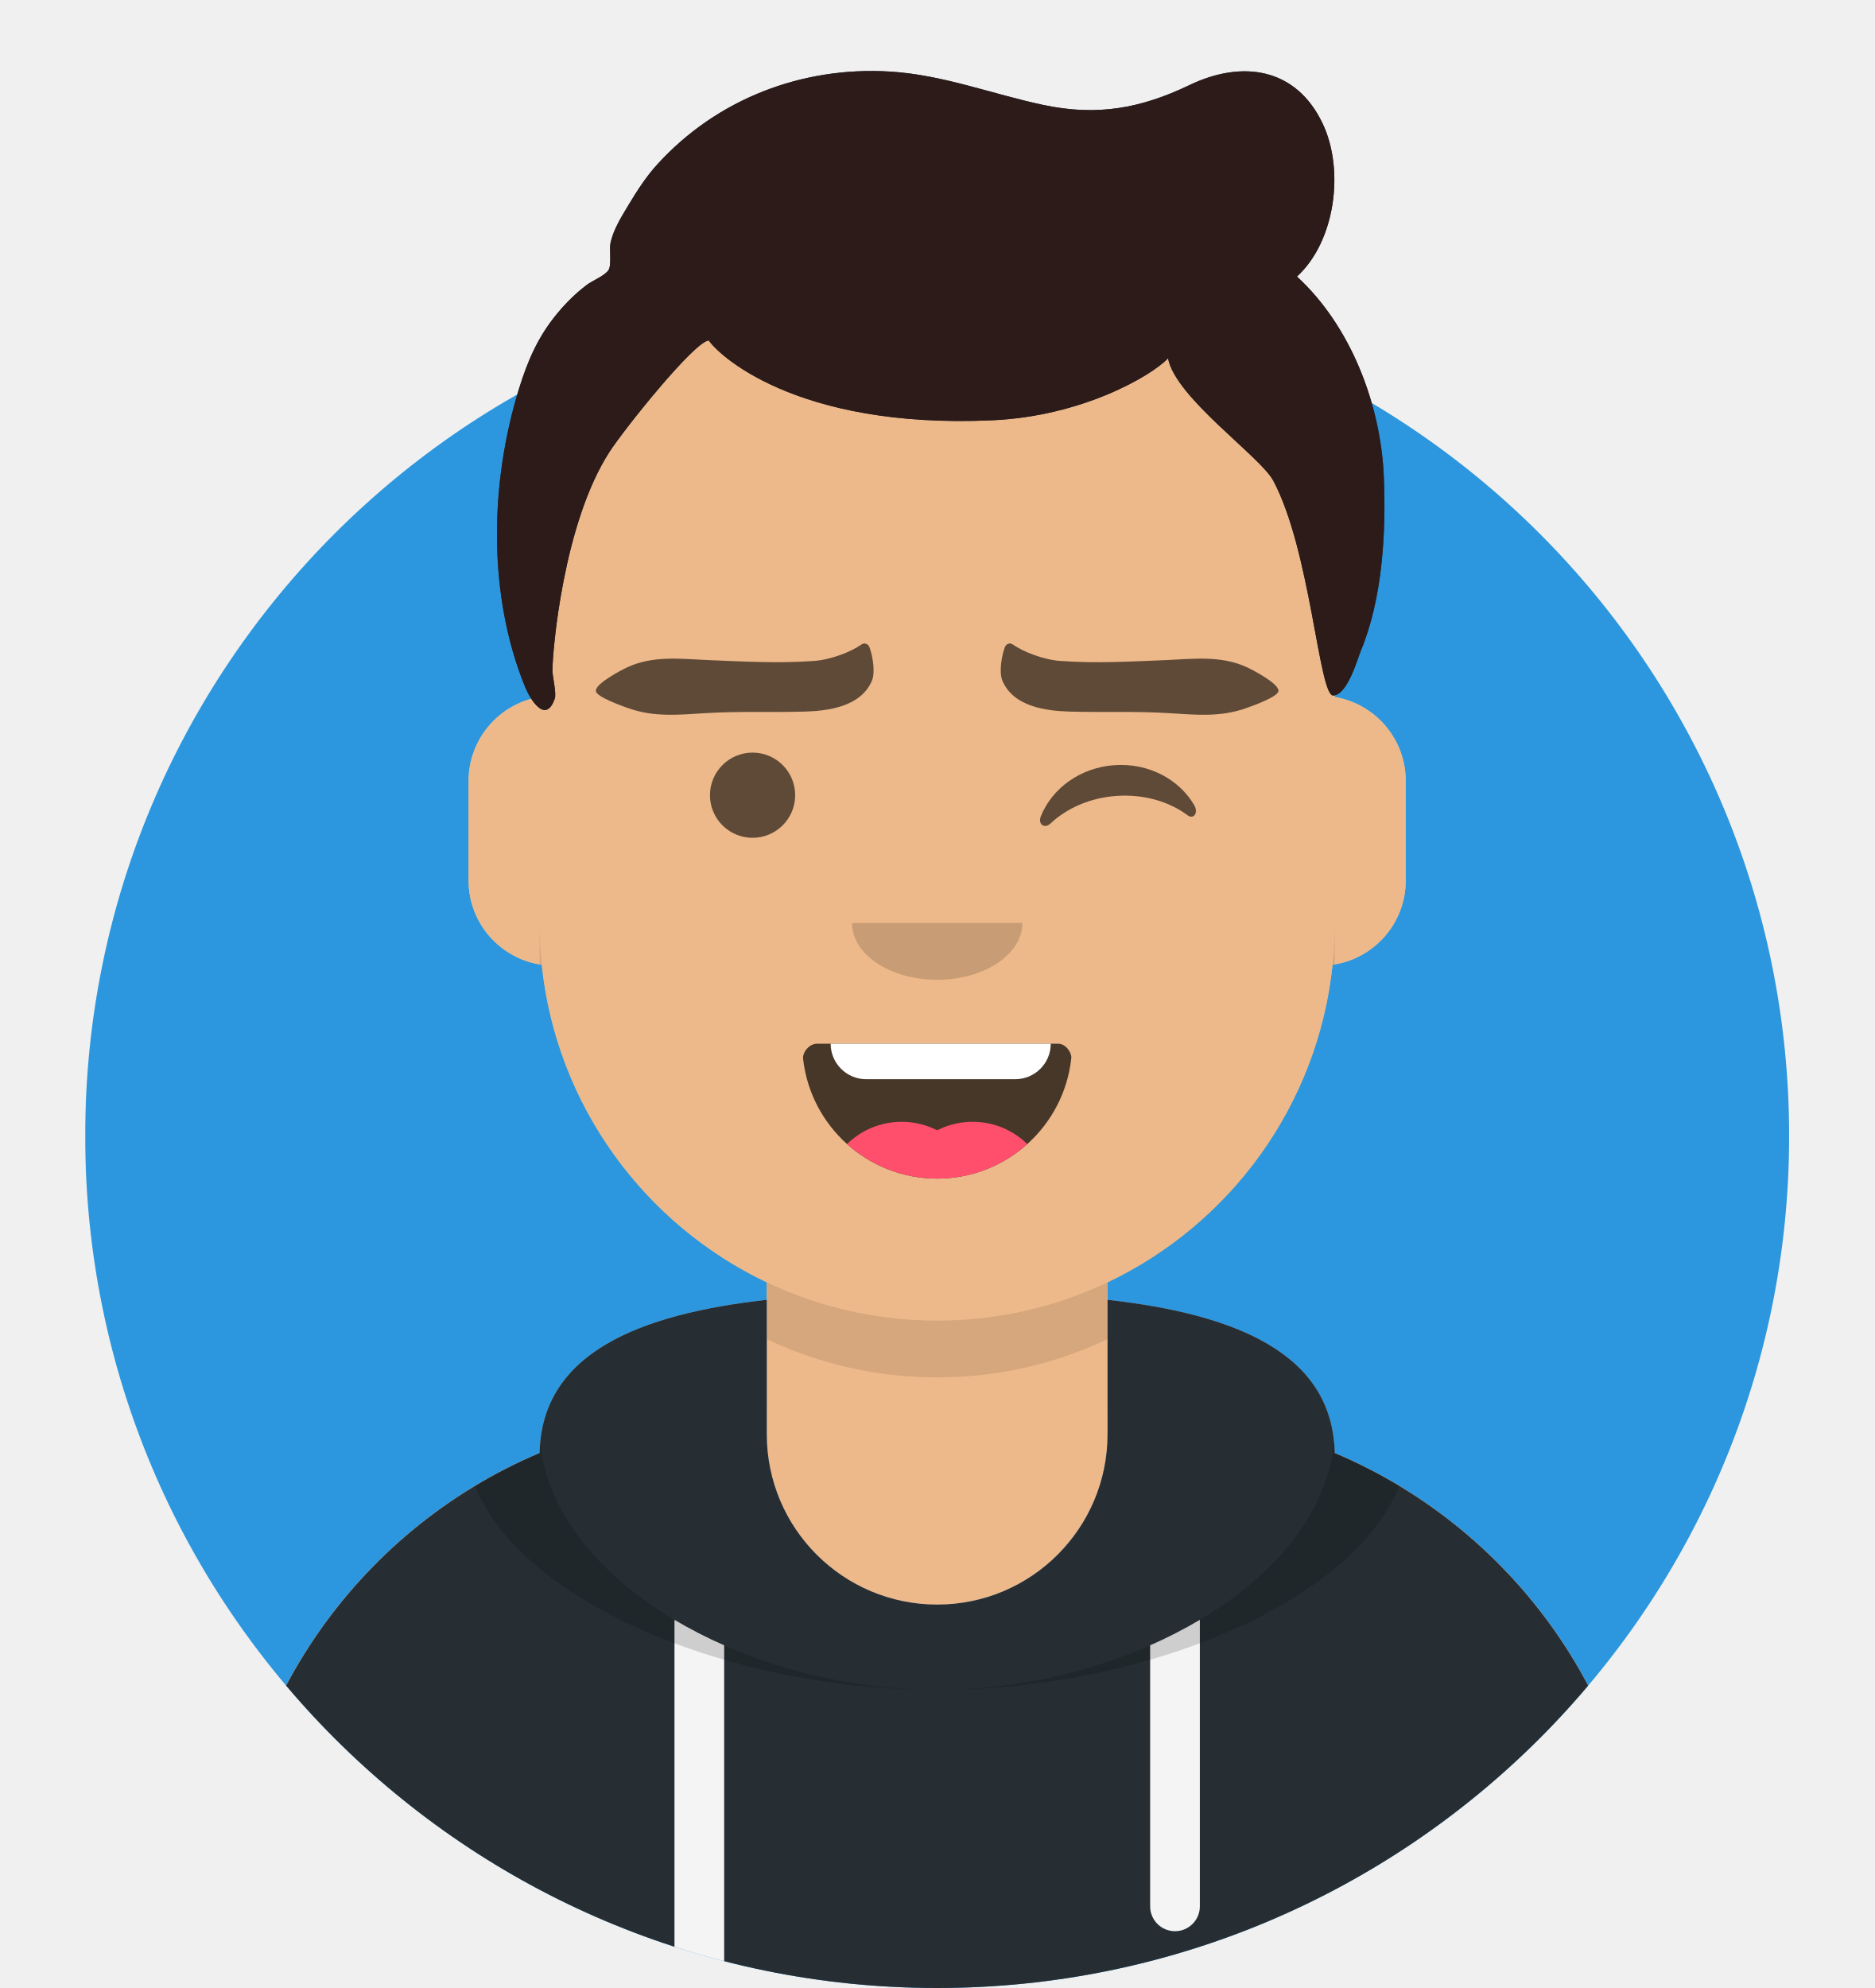
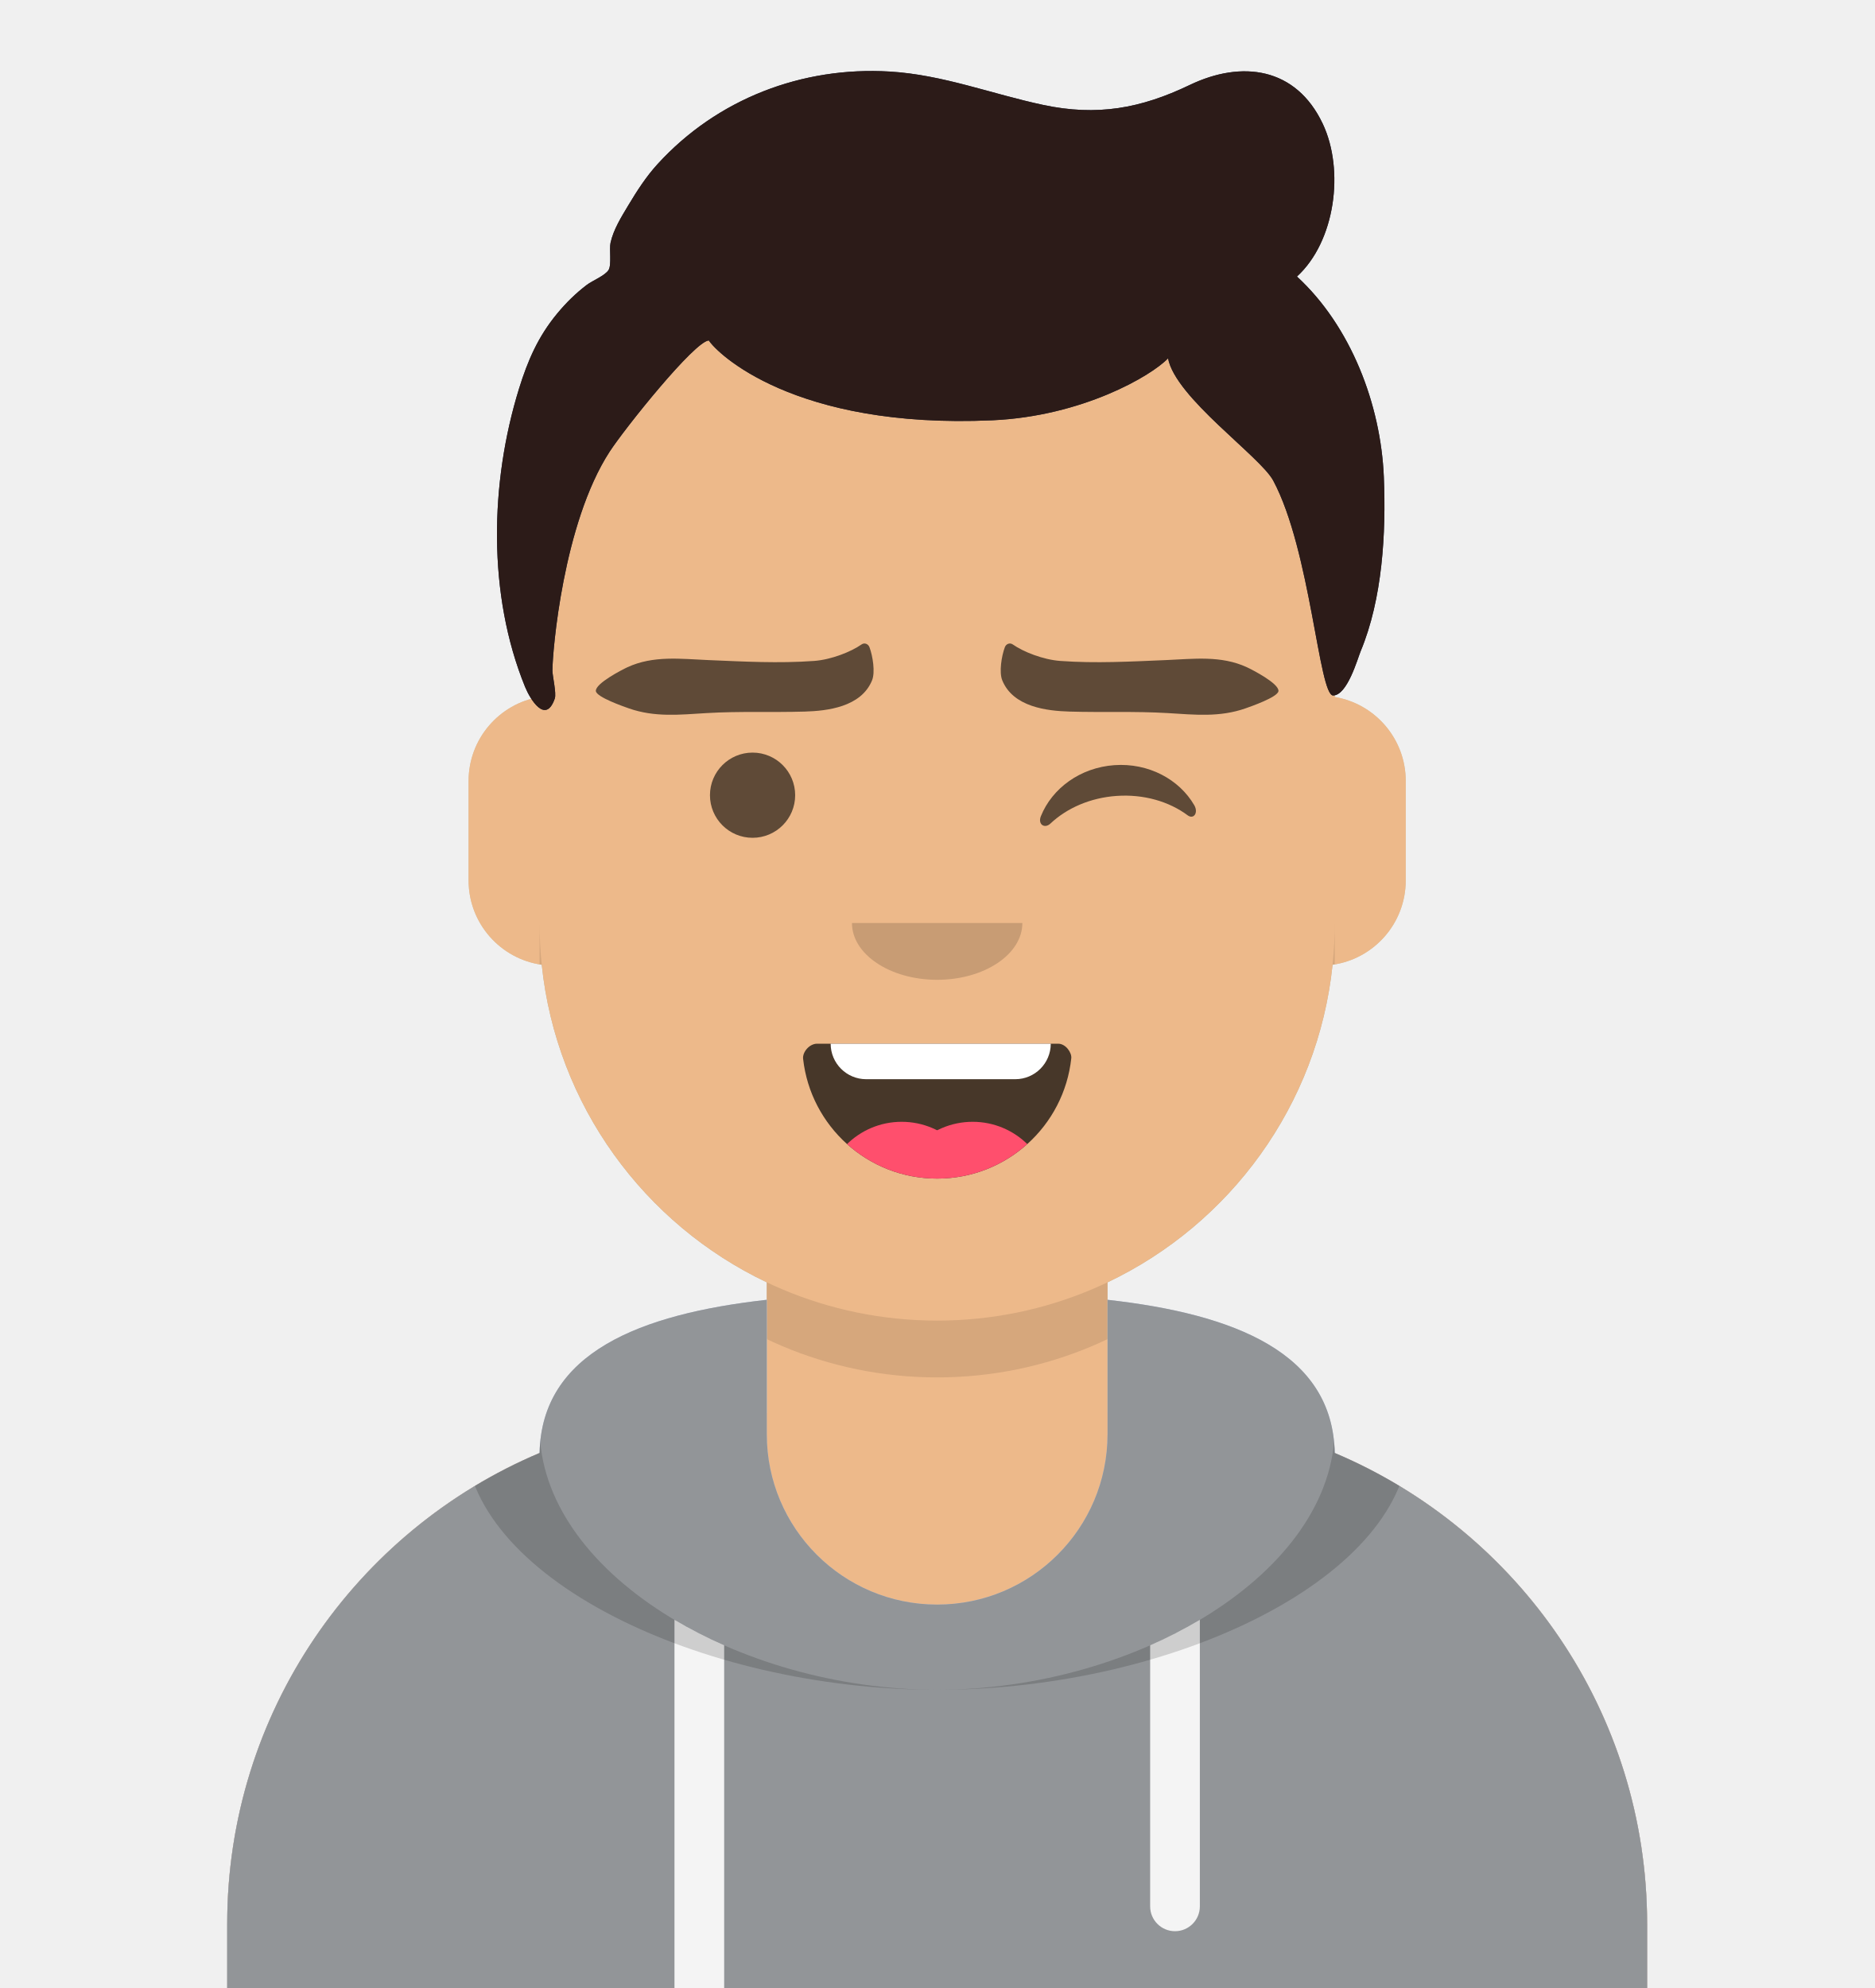
- <svg xmlns="http://www.w3.org/2000/svg" xmlns:xlink="http://www.w3.org/1999/xlink" width="264px" height="280px" viewBox="0 0 264 280" version="1.1">
+ <svg xmlns="http://www.w3.org/2000/svg" xmlns:xlink="http://www.w3.org/1999/xlink" width="264" height="280">
  <defs>
-     <circle id="path-1" cx="120" cy="120" r="120" />
-     <path d="M12,160 C12,226.274 65.726,280 132,280 C198.274,280 252,226.274 252,160 L264,160 L264,-1.42108547e-14 L-3.19744231e-14,-1.42108547e-14 L-3.19744231e-14,160 L12,160 Z" id="path-3" />
-     <path d="M124,144.611 L124,163 L128,163 L128,163 C167.765,163 200,195.235 200,235 L200,244 L0,244 L0,235 C-4.86974701e-15,195.235 32.235,163 72,163 L72,163 L76,163 L76,144.611 C58.763,136.422 46.372,119.687 44.305,99.881 C38.48,99.058 34,94.052 34,88 L34,74 C34,68.054 38.325,63.118 44,62.166 L44,56 L44,56 C44,25.072 69.072,5.68137151e-15 100,0 L100,0 L100,0 C130.928,-5.68137151e-15 156,25.072 156,56 L156,62.166 C161.675,63.118 166,68.054 166,74 L166,88 C166,94.052 161.52,99.058 155.695,99.881 C153.628,119.687 141.237,136.422 124,144.611 Z" id="path-5" />
+     <path d="M124 144.611V163h4c39.765 0 72 32.235 72 72v9H0v-9c0-39.765 32.235-72 72-72h4v-18.389c-17.237-8.189-29.628-24.924-31.695-44.73C38.48 99.058 34 94.052 34 88V74c0-5.946 4.325-10.882 10-11.834V56c0-30.928 25.072-56 56-56s56 25.072 56 56v6.166c5.675.952 10 5.888 10 11.834v14c0 6.052-4.48 11.058-10.305 11.881-2.067 19.806-14.458 36.541-31.695 44.73Z" id="a" />
  </defs>
-   <g id="Avataaar" stroke="none" stroke-width="1" fill="none" fill-rule="evenodd">
-     <g transform="translate(-825, -1100)" id="Avataaar/Circle">
-       <g transform="translate(825, 1100)">
-         <g id="Circle" stroke-width="1" fill-rule="evenodd" transform="translate(12, 40)">
-           <mask id="mask-2" fill="white">
-             <use xlink:href="#path-1" />
+   <g fill="none" fill-rule="evenodd">
+     <g mask="url(#react-mask-5)">
+       <g transform="translate(32 36)">
+         <mask id="b" fill="#fff">
+           <use xlink:href="#a" />
+         </mask>
+         <use fill="#D0C6AC" xlink:href="#a" />
+         <g mask="url(#b)" fill="#EDB98A">
+           <path d="M0 0h264v280H0z" />
+         </g>
+         <path d="M156 79v23c0 30.928-25.072 56-56 56s-56-25.072-56-56V79v15c0 30.928 25.072 56 56 56s56-25.072 56-56V79Z" fill-opacity=".1" fill="#000" mask="url(#b)" />
+       </g>
+       <g transform="translate(0 170)">
+         <defs>
+           <path d="M108 13.07c-17.919 2.006-31.72 7.482-31.996 21.575C50.146 45.568 32 71.165 32 100.999V110h200v-9c0-29.835-18.146-55.432-44.004-66.355-.276-14.093-14.077-19.57-31.996-21.574V32c0 13.255-10.745 24-24 24s-24-10.745-24-24V13.07Z" id="c" />
+         </defs>
+         <mask id="d" fill="#fff">
+           <use xlink:href="#c" />
+         </mask>
+         <use fill="#B7C1DB" xlink:href="#c" />
+         <g mask="url(#d)" fill="#929598">
+           <path d="M0 0h264v110H0z" />
+         </g>
+         <path d="M102 61.74V110h-7V58.15a64.54 64.54 0 0 0 7 3.59Zm67-3.59V98.5a3.5 3.5 0 1 1-7 0V61.74a64.54 64.54 0 0 0 7-3.59Z" fill="#F4F4F4" mask="url(#d)" />
+         <path d="M90.96 12.724C75.91 15.571 65.5 21.243 65.5 32.308 65.5 52.02 98.538 68 132 68s66.5-15.98 66.5-35.692c0-11.065-10.41-16.737-25.46-19.584 9.085 3.35 14.96 8.982 14.96 18.353C188 51.469 160.179 68 132 68S76 51.469 76 31.077c0-9.37 5.875-15.003 14.96-18.353Z" fill-opacity=".16" fill="#000" mask="url(#d)" />
+       </g>
+       <g fill="#000">
+         <g transform="translate(78 134)">
+           <defs>
+             <path d="M35.118 15.128C36.176 24.62 44.226 32 54 32c9.804 0 17.874-7.426 18.892-16.96.082-.767-.775-2.04-1.85-2.04H37.088c-1.08 0-2.075 1.178-1.97 2.128Z" id="e" />
+           </defs>
+           <mask id="f" fill="#fff">
+             <use xlink:href="#e" />
          </mask>
-           <use id="Circle-Background" fill="#E6E6E6" xlink:href="#path-1" />
-           <g id="Color/Palette/Blue-01" mask="url(#mask-2)" fill="#2c97de">
-             <rect id="🖍Color" x="0" y="0" width="240" height="240" />
+           <use fill-opacity=".7" xlink:href="#e" />
+           <rect fill="#FFF" mask="url(#f)" x="39" y="2" width="31" height="16" rx="5" />
+           <g mask="url(#f)" fill="#FF4F6D">
+             <g transform="translate(38 24)">
+               <circle cx="11" cy="11" r="11" />
+               <circle cx="21" cy="11" r="11" />
+             </g>
          </g>
        </g>
-         <mask id="mask-4" fill="white">
-           <use xlink:href="#path-3" />
-         </mask>
-         <g id="Mask" />
-         <g id="Avataaar" stroke-width="1" fill-rule="evenodd" mask="url(#mask-4)">
-           <g id="Body" transform="translate(32, 36)">
-             <mask id="mask-6" fill="white">
-               <use xlink:href="#path-5" />
-             </mask>
-             <use fill="#D0C6AC" xlink:href="#path-5" />
-             <g id="Skin/👶🏽-03-Brown" mask="url(#mask-6)" fill="#EDB98A">
-               <g transform="translate(-32, 0)" id="Color">
-                 <rect x="0" y="0" width="264" height="244" />
-               </g>
-             </g>
-             <path d="M156,79 L156,102 C156,132.928 130.928,158 100,158 C69.072,158 44,132.928 44,102 L44,79 L44,94 C44,124.928 69.072,150 100,150 C130.928,150 156,124.928 156,94 L156,79 Z" id="Neck-Shadow" fill-opacity="0.1" fill="#000000" mask="url(#mask-6)" />
-           </g>
-           <g id="Clothing/Hoodie" transform="translate(0, 170)">
-             <defs>
-               <path d="M108,13.071 C90.081,15.076 76.28,20.552 76.004,34.645 C50.146,45.568 32,71.165 32,100.999 L32,100.999 L32,110 L232,110 L232,100.999 C232,71.165 213.854,45.568 187.996,34.645 C187.72,20.552 173.919,15.076 156,13.071 L156,32 L156,32 C156,45.255 145.255,56 132,56 L132,56 C118.745,56 108,45.255 108,32 L108,13.071 Z" id="react-path-165" />
-             </defs>
-             <mask id="react-mask-166" fill="white">
-               <use xlink:href="#react-path-165" />
-             </mask>
-             <use id="Hoodie" fill="#B7C1DB" fill-rule="evenodd" xlink:href="#react-path-165" />
-             <g id="Color/Palette/Gray-01" mask="url(#react-mask-166)" fill-rule="evenodd" fill="#262E33">
-               <rect id="🖍Color" x="0" y="0" width="264" height="110" />
-             </g>
-             <path d="M102,61.739 L102,110 L95,110 L95,58.15 C97.204,59.46 99.547,60.661 102,61.739 Z M169,58.15 L169,98.5 C169,100.433 167.433,102 165.5,102 C163.567,102 162,100.433 162,98.5 L162,61.739 C164.453,60.661 166.796,59.46 169,58.15 Z" id="Straps" fill="#F4F4F4" fill-rule="evenodd" mask="url(#react-mask-166)" />
-             <path d="M90.96,12.724 C75.909,15.571 65.5,21.243 65.5,32.308 C65.5,52.02 98.538,68 132,68 C165.462,68 198.5,52.02 198.5,32.308 C198.5,21.243 188.091,15.571 173.04,12.724 C182.125,16.074 188,21.706 188,31.077 C188,51.469 160.179,68 132,68 C103.821,68 76,51.469 76,31.077 C76,21.706 81.875,16.074 90.96,12.724 Z" id="Shadow" fill-opacity="0.16" fill="#000000" fill-rule="evenodd" mask="url(#react-mask-166)" />
-           </g>
-           <g id="Face" transform="translate(76, 82)" fill="#000000">
-             <g id="Mouth/Smile" transform="translate(2, 52)">
-               <defs>
-                 <path d="M35.118,15.128 C36.176,24.62 44.226,32 54,32 C63.804,32 71.874,24.574 72.892,15.04 C72.974,14.273 72.117,13 71.043,13 C56.149,13 44.738,13 37.087,13 C36.007,13 35.012,14.178 35.118,15.128 Z" id="react-path-185" />
-               </defs>
-               <mask id="react-mask-186" fill="white">
-                 <use xlink:href="#react-path-185" />
-               </mask>
-               <use id="Mouth" fill-opacity="0.7" fill="#000000" fill-rule="evenodd" xlink:href="#react-path-185" />
-               <rect id="Teeth" fill="#FFFFFF" fill-rule="evenodd" mask="url(#react-mask-186)" x="39" y="2" width="31" height="16" rx="5" />
-               <g id="Tongue" stroke-width="1" fill-rule="evenodd" mask="url(#react-mask-186)" fill="#FF4F6D">
-                 <g transform="translate(38, 24)">
-                   <circle cx="11" cy="11" r="11" />
-                   <circle cx="21" cy="11" r="11" />
-                 </g>
-               </g>
-             </g>
-             <g id="Nose/Default" transform="translate(28, 40)" fill-opacity="0.16">
-               <path d="M16,8 C16,12.418 21.373,16 28,16 L28,16 C34.627,16 40,12.418 40,8" id="Nose" />
-             </g>
-             <g id="Eyes/Wink-😉" transform="translate(0, 8)" fill-opacity="0.6">
-               <circle id="Eye" cx="30" cy="22" r="6" />
-               <path d="M70.412,24.205 C72.259,20.406 76.417,17.758 81.25,17.758 C86.066,17.758 90.211,20.387 92.068,24.165 C92.619,25.287 91.834,26.205 91.043,25.525 C88.592,23.417 85.111,22.101 81.25,22.101 C77.509,22.101 74.126,23.336 71.69,25.329 C70.799,26.058 69.872,25.316 70.412,24.205 Z" id="Winky-Wink" transform="translate(81.25223, 21.75758) rotate(-4) translate(-81.25223, -21.75758) " />
-             </g>
-             <g id="Eyebrow/Natural/Flat-Natural" fill-opacity="0.6">
-               <path d="M38.569,10.702 C33.587,11.238 28.655,11.134 23.656,11.101 C19.823,11.076 15.92,10.689 12.325,12.509 C11.636,12.857 7.877,14.945 8.003,16.011 C8.104,16.863 12.013,18.064 12.717,18.284 C16.428,19.445 19.924,18.928 23.687,18.57 C28.302,18.132 32.914,18.175 37.532,17.874 C40.642,17.672 45.422,16.977 46.829,13.148 C47.253,11.995 46.815,9.734 46.307,8.506 C46.105,8.018 45.563,7.85 45.169,8.149 C43.756,9.222 40.985,10.443 38.569,10.702" id="Fill-10" transform="translate(27.5, 13.5) rotate(2) translate(-27.5, -13.5) " />
-               <path d="M95.569,10.702 C90.587,11.238 85.655,11.134 80.656,11.101 C76.823,11.076 72.92,10.689 69.325,12.509 C68.636,12.857 64.877,14.945 65.003,16.011 C65.104,16.863 69.013,18.064 69.717,18.284 C73.428,19.445 76.924,18.928 80.687,18.57 C85.302,18.132 89.914,18.175 94.532,17.874 C97.642,17.672 102.422,16.977 103.829,13.148 C104.253,11.995 103.815,9.734 103.307,8.506 C103.105,8.018 102.563,7.85 102.169,8.149 C100.756,9.222 97.985,10.443 95.569,10.702" id="Fill-10" transform="translate(84.5, 13.5) scale(-1, 1) rotate(2) translate(-84.5, -13.5) " />
-             </g>
-           </g>
-           <g id="Top" stroke-width="1" fill-rule="evenodd">
-             <defs>
-               <rect id="react-path-137" x="0" y="0" width="264" height="280" />
-               <path d="M183.68,38.949 C189.086,33.999 190.387,23.962 187.318,17.449 C183.549,9.454 175.901,8.452 168.572,11.969 C161.664,15.284 155.515,16.388 147.95,14.782 C140.692,13.241 133.806,10.523 126.303,10.076 C113.978,9.343 102.003,13.915 93.603,23.129 C92,24.887 90.709,26.897 89.488,28.934 C88.512,30.564 87.411,32.313 86.995,34.192 C86.797,35.086 87.165,37.29 86.72,38.022 C86.239,38.812 84.424,39.537 83.651,40.124 C82.084,41.313 80.727,42.654 79.471,44.171 C76.805,47.393 75.338,50.758 74.103,54.743 C70.001,67.988 69.653,83.741 74.957,96.747 C75.664,98.481 77.855,102.099 79.143,98.385 C79.398,97.651 78.809,95.191 78.81,94.45 C78.815,91.73 80.316,73.721 86.857,63.633 C88.986,60.349 98.83,48.052 100.841,47.954 C101.906,49.646 112.721,60.462 140.783,59.195 C153.445,58.623 163.183,52.934 165.521,50.468 C166.549,56.001 178.513,64.284 180.336,67.692 C185.603,77.538 186.771,97.996 188.781,97.957 C190.791,97.919 192.234,92.72 192.648,91.727 C195.72,84.352 196.243,75.095 195.915,67.168 C195.488,56.966 191.277,45.942 183.68,38.949 Z" id="react-path-136" />
-               <filter x="-0.8%" y="-2.0%" width="101.5%" height="108.0%" filterUnits="objectBoundingBox" id="react-filter-133">
-                 <feOffset dx="0" dy="2" in="SourceAlpha" result="shadowOffsetOuter1" />
-                 <feColorMatrix values="0 0 0 0 0   0 0 0 0 0   0 0 0 0 0  0 0 0 0.16 0" type="matrix" in="shadowOffsetOuter1" result="shadowMatrixOuter1" />
-                 <feMerge>
-                   <feMergeNode in="shadowMatrixOuter1" />
-                   <feMergeNode in="SourceGraphic" />
-                 </feMerge>
-               </filter>
-             </defs>
-             <mask id="react-mask-135" fill="white">
-               <use xlink:href="#react-path-137" />
-             </mask>
-             <g id="Mask" />
-             <g id="Top/Short-Hair/Short-Waved" mask="url(#react-mask-135)">
-               <g transform="translate(-1, 0)">
-                 <mask id="react-mask-134" fill="white">
-                   <use xlink:href="#react-path-136" />
-                 </mask>
-                 <use id="Short-Hair" stroke="none" fill="#28354B" fill-rule="evenodd" xlink:href="#react-path-136" />
-                 <g id="Skin/👶🏽-03-Brown" mask="url(#react-mask-134)" fill="#2C1B18">
-                   <g transform="translate(0, 0) " id="Color">
-                     <rect x="0" y="0" width="264" height="280" />
-                   </g>
-                 </g>
-               </g>
-             </g>
+         <path d="M120 130c0 4.418 5.373 8 12 8s12-3.582 12-8" fill-opacity=".16" />
+         <g transform="translate(76 90)" fill-opacity=".6">
+           <circle cx="30" cy="22" r="6" />
+           <path d="M70.61 24.955c1.577-3.918 5.54-6.85 10.36-7.188 4.805-.335 9.124 1.999 11.24 5.637.627 1.081-.091 2.052-.928 1.428-2.592-1.93-6.156-3-10.008-2.731-3.731.26-7.02 1.729-9.312 3.887-.838.789-1.814.113-1.352-1.033Z" />
+         </g>
+         <g fill-opacity=".6">
+           <path d="M114.66 93.09c-4.998.362-9.923.086-14.918-.122-3.83-.158-7.717-.681-11.374 1.012-.7.324-4.53 2.28-4.44 3.349.07.855 3.935 2.191 4.63 2.436 3.67 1.29 7.181.896 10.954.67 4.628-.278 9.236-.074 13.861-.214 3.116-.093 7.917-.62 9.457-4.398.464-1.137.105-3.413-.36-4.657-.185-.496-.72-.683-1.125-.397-1.45 1.023-4.261 2.146-6.685 2.321M149.34 93.09c4.998.362 9.923.086 14.918-.122 3.83-.158 7.717-.681 11.374 1.012.7.324 4.53 2.28 4.44 3.349-.07.855-3.935 2.191-4.63 2.436-3.67 1.29-7.181.896-10.954.67-4.628-.278-9.236-.074-13.861-.214-3.116-.093-7.917-.62-9.457-4.398-.464-1.137-.105-3.413.36-4.657.185-.496.72-.683 1.125-.397 1.45 1.023 4.261 2.146 6.685 2.321" />
+         </g>
+       </g>
+       <defs>
+         <path id="g" d="M0 0h264v280H0z" />
+         <path d="M183.68 38.949c5.406-4.95 6.707-14.987 3.638-21.5-3.769-7.995-11.417-8.997-18.746-5.48-6.908 3.315-13.057 4.419-20.622 2.813-7.258-1.541-14.144-4.26-21.647-4.706-12.325-.733-24.3 3.839-32.7 13.053-1.603 1.758-2.894 3.768-4.115 5.805-.976 1.63-2.077 3.38-2.493 5.258-.198.894.17 3.098-.275 3.83-.48.79-2.296 1.515-3.069 2.102-1.567 1.189-2.924 2.53-4.18 4.047-2.666 3.222-4.133 6.587-5.368 10.572-4.102 13.245-4.45 28.998.854 42.004.707 1.734 2.898 5.352 4.186 1.638.255-.734-.334-3.194-.333-3.935.005-2.72 1.506-20.729 8.047-30.817 2.13-3.284 11.973-15.58 13.984-15.68 1.065 1.693 11.88 12.51 39.942 11.242 12.662-.572 22.4-6.26 24.738-8.727 1.028 5.533 12.992 13.816 14.815 17.224 5.267 9.846 6.435 30.304 8.445 30.265 2.01-.038 3.453-5.237 3.867-6.23 3.072-7.375 3.595-16.632 3.267-24.559-.427-10.202-4.638-21.226-12.235-28.22Z" id="i" />
+       </defs>
+       <mask id="h" fill="#fff">
+         <use xlink:href="#g" />
+       </mask>
+       <g mask="url(#h)">
+         <g transform="translate(-1)">
+           <mask id="j" fill="#fff">
+             <use xlink:href="#i" />
+           </mask>
+           <use fill="#28354B" xlink:href="#i" />
+           <g mask="url(#j)" fill="#2C1B18">
+             <path d="M0 0h264v280H0z" />
          </g>
        </g>
      </g>
    </g>
  </g>
</svg>
